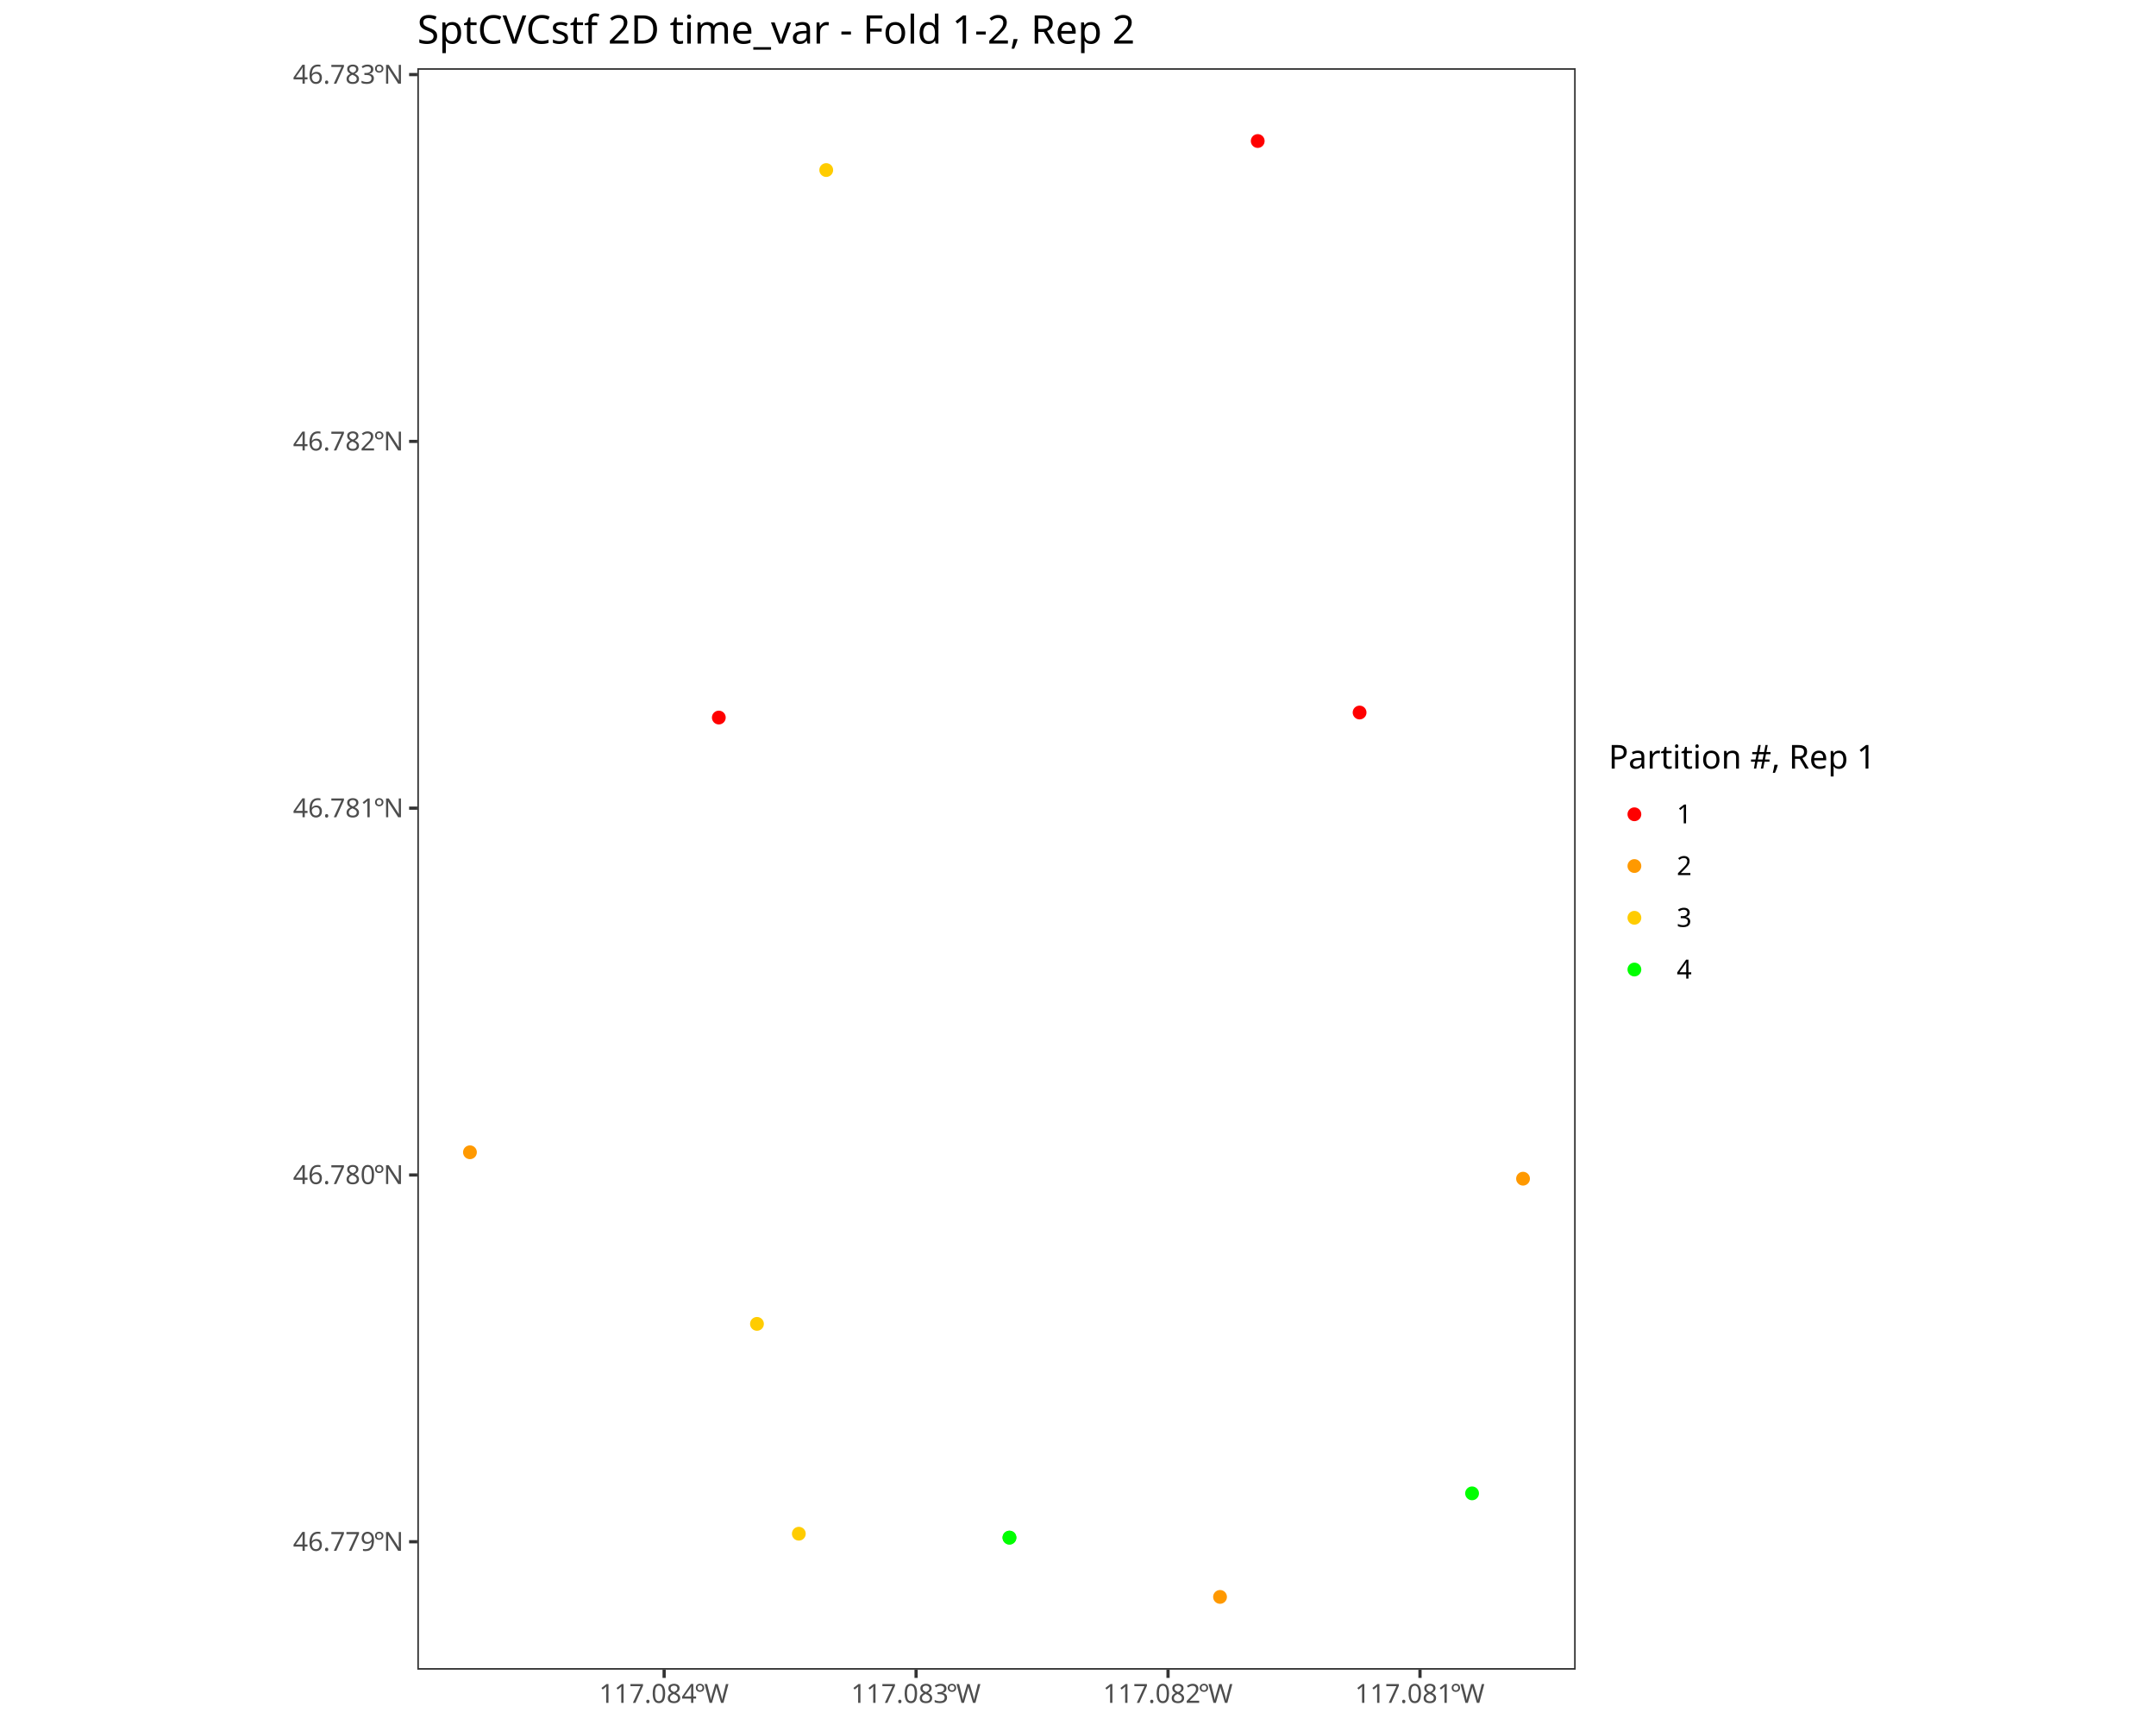
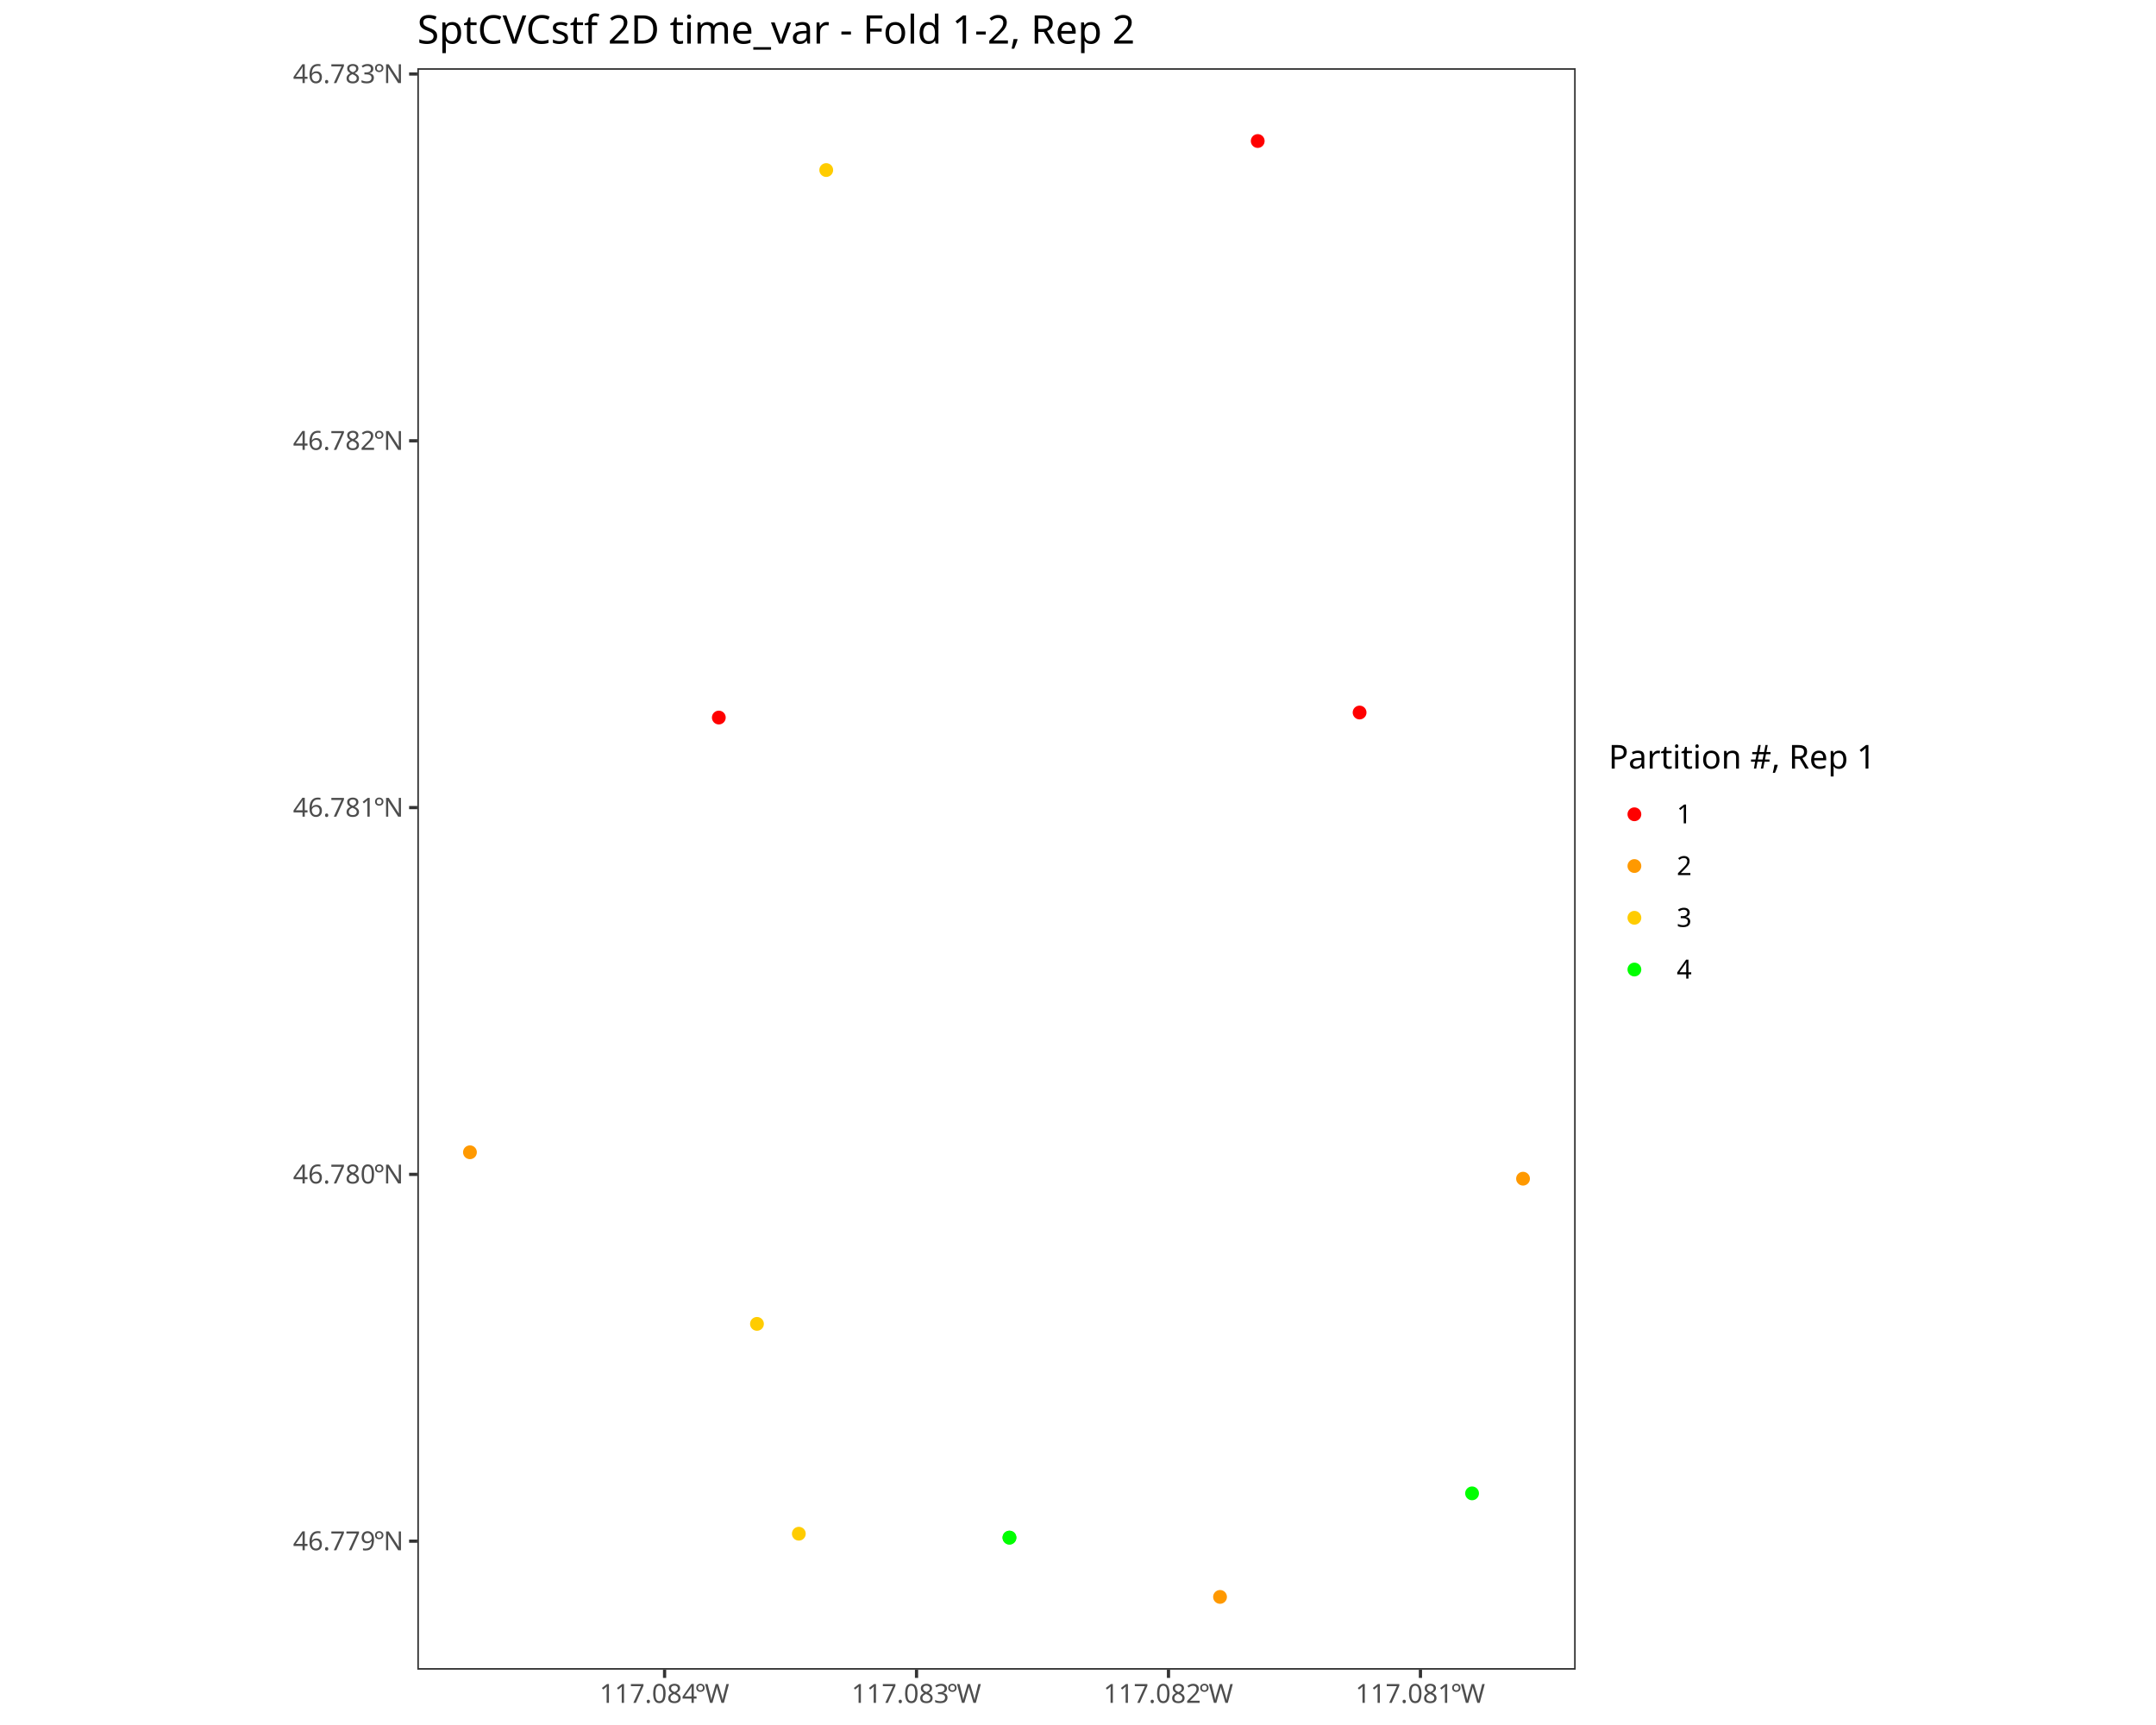
<svg xmlns="http://www.w3.org/2000/svg" class="svglite" data-engine-version="2.0" width="720.00pt" height="576.00pt" viewBox="0 0 720.00 576.00">
  <defs>
    <style type="text/css">
    .svglite line, .svglite polyline, .svglite polygon, .svglite path, .svglite rect, .svglite circle {
      fill: none;
      stroke: #000000;
      stroke-linecap: round;
      stroke-linejoin: round;
      stroke-miterlimit: 10.00;
    }
  </style>
  </defs>
  <rect width="100%" height="100%" style="stroke: none; fill: #FFFFFF;" />
  <defs>
    <clipPath id="cpMC4wMHw3MjAuMDB8MC4wMHw1NzYuMDA=">
      <rect x="0.00" y="0.00" width="720.00" height="576.00" />
    </clipPath>
  </defs>
  <g clip-path="url(#cpMC4wMHw3MjAuMDB8MC4wMHw1NzYuMDA=)">
</g>
  <defs>
    <clipPath id="cpOTIuMzZ8NjI3LjY0fDAuMDB8NTc2LjAw">
      <rect x="92.36" y="0.00" width="535.28" height="576.00" />
    </clipPath>
  </defs>
  <g clip-path="url(#cpOTIuMzZ8NjI3LjY0fDAuMDB8NTc2LjAw)">
    <rect x="92.36" y="0.00" width="535.28" height="576.00" style="stroke-width: 1.07; stroke: #FFFFFF; fill: #FFFFFF;" />
  </g>
  <g clip-path="url(#cpMC4wMHw3MjAuMDB8MC4wMHw1NzYuMDA=)">
</g>
  <defs>
    <clipPath id="cpMTM5LjM2fDUyNi4yMXwyMi43OHw1NTcuNTM=">
      <rect x="139.36" y="22.78" width="386.85" height="534.75" />
    </clipPath>
  </defs>
  <g clip-path="url(#cpMTM5LjM2fDUyNi4yMXwyMi43OHw1NTcuNTM=)">
    <rect x="139.36" y="22.78" width="386.85" height="534.75" style="stroke-width: 1.07; stroke: none; fill: #FFFFFF;" />
    <circle cx="454.04" cy="237.92" r="1.95" style="stroke-width: 0.71; stroke: #FF0000; stroke-linecap: butt; fill: #FF0000;" />
    <circle cx="420.02" cy="47.09" r="1.95" style="stroke-width: 0.71; stroke: #FF0000; stroke-linecap: butt; fill: #FF0000;" />
    <circle cx="240.05" cy="239.60" r="1.95" style="stroke-width: 0.71; stroke: #FF0000; stroke-linecap: butt; fill: #FF0000;" />
    <circle cx="407.43" cy="533.23" r="1.95" style="stroke-width: 0.71; stroke: #FF9900; stroke-linecap: butt; fill: #FF9900;" />
    <circle cx="508.62" cy="393.58" r="1.95" style="stroke-width: 0.71; stroke: #FF9900; stroke-linecap: butt; fill: #FF9900;" />
    <circle cx="156.94" cy="384.76" r="1.95" style="stroke-width: 0.71; stroke: #FF9900; stroke-linecap: butt; fill: #FF9900;" />
    <circle cx="252.79" cy="442.06" r="1.95" style="stroke-width: 0.71; stroke: #FFCC00; stroke-linecap: butt; fill: #FFCC00;" />
    <circle cx="275.92" cy="56.78" r="1.95" style="stroke-width: 0.71; stroke: #FFCC00; stroke-linecap: butt; fill: #FFCC00;" />
    <circle cx="266.77" cy="512.13" r="1.95" style="stroke-width: 0.71; stroke: #FFCC00; stroke-linecap: butt; fill: #FFCC00;" />
    <circle cx="491.60" cy="498.65" r="1.95" style="stroke-width: 0.71; stroke: #00FF00; stroke-linecap: butt; fill: #00FF00;" />
    <circle cx="337.11" cy="513.43" r="1.95" style="stroke-width: 0.71; stroke: #00FF00; stroke-linecap: butt; fill: #00FF00;" />
    <circle cx="337.11" cy="513.43" r="1.95" style="stroke-width: 0.71; stroke: #00FF00; stroke-linecap: butt; fill: #00FF00;" />
    <rect x="139.36" y="22.78" width="386.85" height="534.75" style="stroke-width: 1.07; stroke: #333333;" />
  </g>
  <g clip-path="url(#cpMC4wMHw3MjAuMDB8MC4wMHw1NzYuMDA=)">
-     <text x="97.84" y="517.85" style="font-size: 8.80px; fill: #4D4D4D; font-family: sans;" textLength="26.92px" lengthAdjust="spacingAndGlyphs">46.779</text>
-     <text x="124.76" y="517.85" style="font-size: 8.80px; fill: #4D4D4D; font-family: sans;" textLength="3.31px" lengthAdjust="spacingAndGlyphs">°</text>
-     <text x="128.07" y="517.85" style="font-size: 8.80px; fill: #4D4D4D; font-family: sans;" textLength="6.36px" lengthAdjust="spacingAndGlyphs">N</text>
-     <text x="97.84" y="395.37" style="font-size: 8.80px; fill: #4D4D4D; font-family: sans;" textLength="26.92px" lengthAdjust="spacingAndGlyphs">46.780</text>
-     <text x="124.76" y="395.37" style="font-size: 8.80px; fill: #4D4D4D; font-family: sans;" textLength="3.31px" lengthAdjust="spacingAndGlyphs">°</text>
-     <text x="128.07" y="395.37" style="font-size: 8.80px; fill: #4D4D4D; font-family: sans;" textLength="6.36px" lengthAdjust="spacingAndGlyphs">N</text>
-     <text x="97.84" y="272.89" style="font-size: 8.80px; fill: #4D4D4D; font-family: sans;" textLength="26.92px" lengthAdjust="spacingAndGlyphs">46.781</text>
-     <text x="124.76" y="272.89" style="font-size: 8.80px; fill: #4D4D4D; font-family: sans;" textLength="3.31px" lengthAdjust="spacingAndGlyphs">°</text>
-     <text x="128.07" y="272.89" style="font-size: 8.80px; fill: #4D4D4D; font-family: sans;" textLength="6.36px" lengthAdjust="spacingAndGlyphs">N</text>
-     <text x="97.84" y="150.42" style="font-size: 8.80px; fill: #4D4D4D; font-family: sans;" textLength="26.92px" lengthAdjust="spacingAndGlyphs">46.782</text>
-     <text x="124.76" y="150.42" style="font-size: 8.80px; fill: #4D4D4D; font-family: sans;" textLength="3.31px" lengthAdjust="spacingAndGlyphs">°</text>
-     <text x="128.07" y="150.42" style="font-size: 8.80px; fill: #4D4D4D; font-family: sans;" textLength="6.36px" lengthAdjust="spacingAndGlyphs">N</text>
-     <text x="97.84" y="27.94" style="font-size: 8.80px; fill: #4D4D4D; font-family: sans;" textLength="26.92px" lengthAdjust="spacingAndGlyphs">46.783</text>
-     <text x="124.76" y="27.94" style="font-size: 8.80px; fill: #4D4D4D; font-family: sans;" textLength="3.31px" lengthAdjust="spacingAndGlyphs">°</text>
-     <text x="128.07" y="27.94" style="font-size: 8.80px; fill: #4D4D4D; font-family: sans;" textLength="6.36px" lengthAdjust="spacingAndGlyphs">N</text>
-     <polyline points="136.62,514.81 139.36,514.81 " style="stroke-width: 1.07; stroke: #333333; stroke-linecap: butt;" />
-     <polyline points="136.62,392.34 139.36,392.34 " style="stroke-width: 1.07; stroke: #333333; stroke-linecap: butt;" />
-     <polyline points="136.62,269.86 139.36,269.86 " style="stroke-width: 1.07; stroke: #333333; stroke-linecap: butt;" />
-     <polyline points="136.62,147.39 139.36,147.39 " style="stroke-width: 1.07; stroke: #333333; stroke-linecap: butt;" />
-     <polyline points="136.62,24.91 139.36,24.91 " style="stroke-width: 1.07; stroke: #333333; stroke-linecap: butt;" />
-     <polyline points="221.79,560.27 221.79,557.53 " style="stroke-width: 1.07; stroke: #333333; stroke-linecap: butt;" />
-     <polyline points="305.93,560.27 305.93,557.53 " style="stroke-width: 1.07; stroke: #333333; stroke-linecap: butt;" />
-     <polyline points="390.07,560.27 390.07,557.53 " style="stroke-width: 1.07; stroke: #333333; stroke-linecap: butt;" />
-     <polyline points="474.21,560.27 474.21,557.53 " style="stroke-width: 1.07; stroke: #333333; stroke-linecap: butt;" />
-     <text x="200.08" y="568.61" style="font-size: 8.80px; fill: #4D4D4D; font-family: sans;" textLength="31.81px" lengthAdjust="spacingAndGlyphs">117.084</text>
-     <text x="231.89" y="568.61" style="font-size: 8.80px; fill: #4D4D4D; font-family: sans;" textLength="3.31px" lengthAdjust="spacingAndGlyphs">°</text>
-     <text x="235.20" y="568.61" style="font-size: 8.80px; fill: #4D4D4D; font-family: sans;" textLength="8.31px" lengthAdjust="spacingAndGlyphs">W</text>
-     <text x="284.22" y="568.61" style="font-size: 8.80px; fill: #4D4D4D; font-family: sans;" textLength="31.81px" lengthAdjust="spacingAndGlyphs">117.083</text>
-     <text x="316.03" y="568.61" style="font-size: 8.80px; fill: #4D4D4D; font-family: sans;" textLength="3.31px" lengthAdjust="spacingAndGlyphs">°</text>
-     <text x="319.34" y="568.61" style="font-size: 8.80px; fill: #4D4D4D; font-family: sans;" textLength="8.31px" lengthAdjust="spacingAndGlyphs">W</text>
-     <text x="368.36" y="568.61" style="font-size: 8.80px; fill: #4D4D4D; font-family: sans;" textLength="31.81px" lengthAdjust="spacingAndGlyphs">117.082</text>
-     <text x="400.17" y="568.61" style="font-size: 8.80px; fill: #4D4D4D; font-family: sans;" textLength="3.31px" lengthAdjust="spacingAndGlyphs">°</text>
-     <text x="403.48" y="568.61" style="font-size: 8.80px; fill: #4D4D4D; font-family: sans;" textLength="8.31px" lengthAdjust="spacingAndGlyphs">W</text>
-     <text x="452.50" y="568.61" style="font-size: 8.80px; fill: #4D4D4D; font-family: sans;" textLength="31.81px" lengthAdjust="spacingAndGlyphs">117.081</text>
-     <text x="484.31" y="568.61" style="font-size: 8.80px; fill: #4D4D4D; font-family: sans;" textLength="3.31px" lengthAdjust="spacingAndGlyphs">°</text>
-     <text x="487.62" y="568.61" style="font-size: 8.80px; fill: #4D4D4D; font-family: sans;" textLength="8.31px" lengthAdjust="spacingAndGlyphs">W</text>
+     <text x="97.84" y="517.65" style="font-size: 8.80px; fill: #4D4D4D; font-family: sans;" textLength="26.92px" lengthAdjust="spacingAndGlyphs">46.779</text>
+     <text x="124.76" y="517.65" style="font-size: 8.80px; fill: #4D4D4D; font-family: sans;" textLength="3.31px" lengthAdjust="spacingAndGlyphs">°</text>
+     <text x="128.07" y="517.65" style="font-size: 8.80px; fill: #4D4D4D; font-family: sans;" textLength="6.36px" lengthAdjust="spacingAndGlyphs">N</text>
+     <text x="97.84" y="395.18" style="font-size: 8.80px; fill: #4D4D4D; font-family: sans;" textLength="26.92px" lengthAdjust="spacingAndGlyphs">46.780</text>
+     <text x="124.76" y="395.18" style="font-size: 8.80px; fill: #4D4D4D; font-family: sans;" textLength="3.31px" lengthAdjust="spacingAndGlyphs">°</text>
+     <text x="128.07" y="395.18" style="font-size: 8.80px; fill: #4D4D4D; font-family: sans;" textLength="6.36px" lengthAdjust="spacingAndGlyphs">N</text>
+     <text x="97.84" y="272.70" style="font-size: 8.80px; fill: #4D4D4D; font-family: sans;" textLength="26.92px" lengthAdjust="spacingAndGlyphs">46.781</text>
+     <text x="124.76" y="272.70" style="font-size: 8.80px; fill: #4D4D4D; font-family: sans;" textLength="3.31px" lengthAdjust="spacingAndGlyphs">°</text>
+     <text x="128.07" y="272.70" style="font-size: 8.80px; fill: #4D4D4D; font-family: sans;" textLength="6.36px" lengthAdjust="spacingAndGlyphs">N</text>
+     <text x="97.84" y="150.22" style="font-size: 8.80px; fill: #4D4D4D; font-family: sans;" textLength="26.92px" lengthAdjust="spacingAndGlyphs">46.782</text>
+     <text x="124.76" y="150.22" style="font-size: 8.80px; fill: #4D4D4D; font-family: sans;" textLength="3.31px" lengthAdjust="spacingAndGlyphs">°</text>
+     <text x="128.07" y="150.22" style="font-size: 8.80px; fill: #4D4D4D; font-family: sans;" textLength="6.36px" lengthAdjust="spacingAndGlyphs">N</text>
+     <text x="97.84" y="27.75" style="font-size: 8.80px; fill: #4D4D4D; font-family: sans;" textLength="26.92px" lengthAdjust="spacingAndGlyphs">46.783</text>
+     <text x="124.76" y="27.75" style="font-size: 8.80px; fill: #4D4D4D; font-family: sans;" textLength="3.31px" lengthAdjust="spacingAndGlyphs">°</text>
+     <text x="128.07" y="27.75" style="font-size: 8.80px; fill: #4D4D4D; font-family: sans;" textLength="6.36px" lengthAdjust="spacingAndGlyphs">N</text>
+     <polyline points="136.62,514.62 139.36,514.62 " style="stroke-width: 1.07; stroke: #333333; stroke-linecap: butt;" />
+     <polyline points="136.62,392.14 139.36,392.14 " style="stroke-width: 1.07; stroke: #333333; stroke-linecap: butt;" />
+     <polyline points="136.62,269.67 139.36,269.67 " style="stroke-width: 1.07; stroke: #333333; stroke-linecap: butt;" />
+     <polyline points="136.62,147.19 139.36,147.19 " style="stroke-width: 1.07; stroke: #333333; stroke-linecap: butt;" />
+     <polyline points="136.62,24.71 139.36,24.71 " style="stroke-width: 1.07; stroke: #333333; stroke-linecap: butt;" />
+     <polyline points="221.94,560.27 221.94,557.53 " style="stroke-width: 1.07; stroke: #333333; stroke-linecap: butt;" />
+     <polyline points="306.08,560.27 306.08,557.53 " style="stroke-width: 1.07; stroke: #333333; stroke-linecap: butt;" />
+     <polyline points="390.22,560.27 390.22,557.53 " style="stroke-width: 1.07; stroke: #333333; stroke-linecap: butt;" />
+     <polyline points="474.36,560.27 474.36,557.53 " style="stroke-width: 1.07; stroke: #333333; stroke-linecap: butt;" />
+     <text x="200.23" y="568.61" style="font-size: 8.80px; fill: #4D4D4D; font-family: sans;" textLength="31.81px" lengthAdjust="spacingAndGlyphs">117.084</text>
+     <text x="232.04" y="568.61" style="font-size: 8.80px; fill: #4D4D4D; font-family: sans;" textLength="3.31px" lengthAdjust="spacingAndGlyphs">°</text>
+     <text x="235.35" y="568.61" style="font-size: 8.80px; fill: #4D4D4D; font-family: sans;" textLength="8.31px" lengthAdjust="spacingAndGlyphs">W</text>
+     <text x="284.37" y="568.61" style="font-size: 8.80px; fill: #4D4D4D; font-family: sans;" textLength="31.81px" lengthAdjust="spacingAndGlyphs">117.083</text>
+     <text x="316.18" y="568.61" style="font-size: 8.80px; fill: #4D4D4D; font-family: sans;" textLength="3.31px" lengthAdjust="spacingAndGlyphs">°</text>
+     <text x="319.49" y="568.61" style="font-size: 8.80px; fill: #4D4D4D; font-family: sans;" textLength="8.31px" lengthAdjust="spacingAndGlyphs">W</text>
+     <text x="368.51" y="568.61" style="font-size: 8.80px; fill: #4D4D4D; font-family: sans;" textLength="31.81px" lengthAdjust="spacingAndGlyphs">117.082</text>
+     <text x="400.32" y="568.61" style="font-size: 8.80px; fill: #4D4D4D; font-family: sans;" textLength="3.31px" lengthAdjust="spacingAndGlyphs">°</text>
+     <text x="403.63" y="568.61" style="font-size: 8.80px; fill: #4D4D4D; font-family: sans;" textLength="8.31px" lengthAdjust="spacingAndGlyphs">W</text>
+     <text x="452.65" y="568.61" style="font-size: 8.80px; fill: #4D4D4D; font-family: sans;" textLength="31.81px" lengthAdjust="spacingAndGlyphs">117.081</text>
+     <text x="484.46" y="568.61" style="font-size: 8.80px; fill: #4D4D4D; font-family: sans;" textLength="3.31px" lengthAdjust="spacingAndGlyphs">°</text>
+     <text x="487.77" y="568.61" style="font-size: 8.80px; fill: #4D4D4D; font-family: sans;" textLength="8.31px" lengthAdjust="spacingAndGlyphs">W</text>
    <rect x="537.17" y="247.93" width="84.99" height="84.45" style="stroke-width: 1.07; stroke: none; fill: #FFFFFF;" />
    <text x="537.17" y="256.64" style="font-size: 11.00px; font-family: sans;" textLength="84.99px" lengthAdjust="spacingAndGlyphs">Partition #, Rep 1</text>
    <rect x="537.17" y="263.26" width="17.28" height="17.28" style="stroke-width: 1.07; stroke: none; fill: #FFFFFF;" />
    <circle cx="545.81" cy="271.90" r="1.95" style="stroke-width: 0.71; stroke: #FF0000; fill: #FF0000;" />
    <rect x="537.17" y="280.54" width="17.28" height="17.28" style="stroke-width: 1.07; stroke: none; fill: #FFFFFF;" />
    <circle cx="545.81" cy="289.18" r="1.95" style="stroke-width: 0.71; stroke: #FF9900; fill: #FF9900;" />
    <rect x="537.17" y="297.82" width="17.28" height="17.28" style="stroke-width: 1.07; stroke: none; fill: #FFFFFF;" />
    <circle cx="545.81" cy="306.46" r="1.95" style="stroke-width: 0.71; stroke: #FFCC00; fill: #FFCC00;" />
    <rect x="537.17" y="315.10" width="17.28" height="17.28" style="stroke-width: 1.07; stroke: none; fill: #FFFFFF;" />
    <circle cx="545.81" cy="323.74" r="1.95" style="stroke-width: 0.71; stroke: #00FF00; fill: #00FF00;" />
    <text x="559.93" y="274.93" style="font-size: 8.80px; font-family: sans;" textLength="4.89px" lengthAdjust="spacingAndGlyphs">1</text>
    <text x="559.93" y="292.21" style="font-size: 8.80px; font-family: sans;" textLength="4.89px" lengthAdjust="spacingAndGlyphs">2</text>
    <text x="559.93" y="309.49" style="font-size: 8.80px; font-family: sans;" textLength="4.89px" lengthAdjust="spacingAndGlyphs">3</text>
    <text x="559.93" y="326.77" style="font-size: 8.80px; font-family: sans;" textLength="4.89px" lengthAdjust="spacingAndGlyphs">4</text>
    <text x="139.36" y="14.56" style="font-size: 13.20px; font-family: sans;" textLength="239.18px" lengthAdjust="spacingAndGlyphs">SptCVCstf 2D time_var - Fold 1-2, Rep 2</text>
  </g>
</svg>
